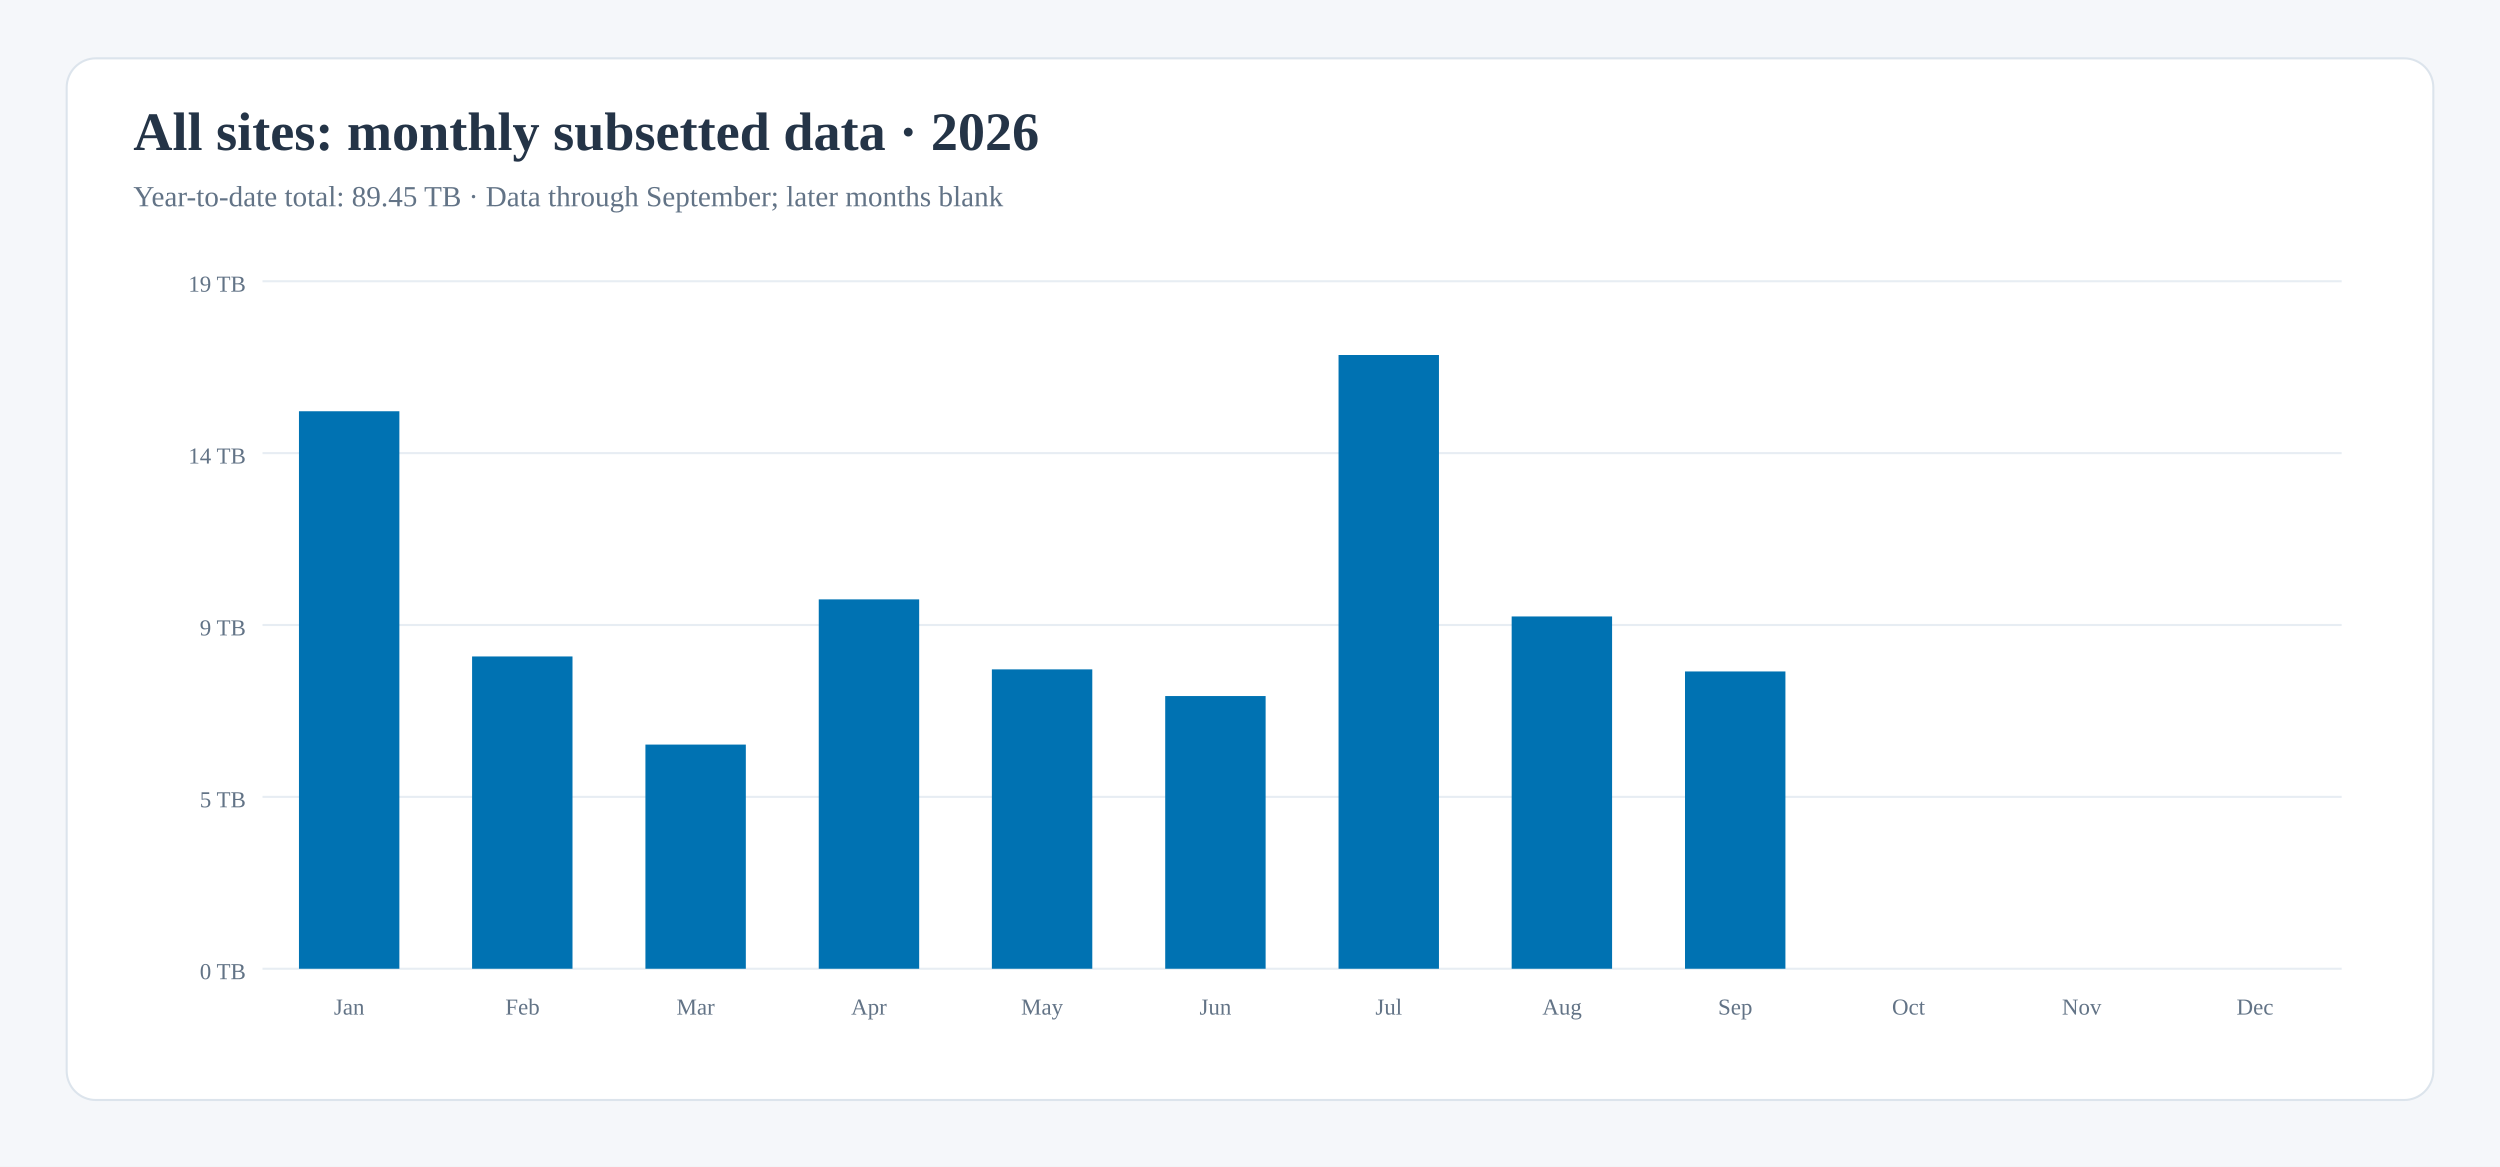
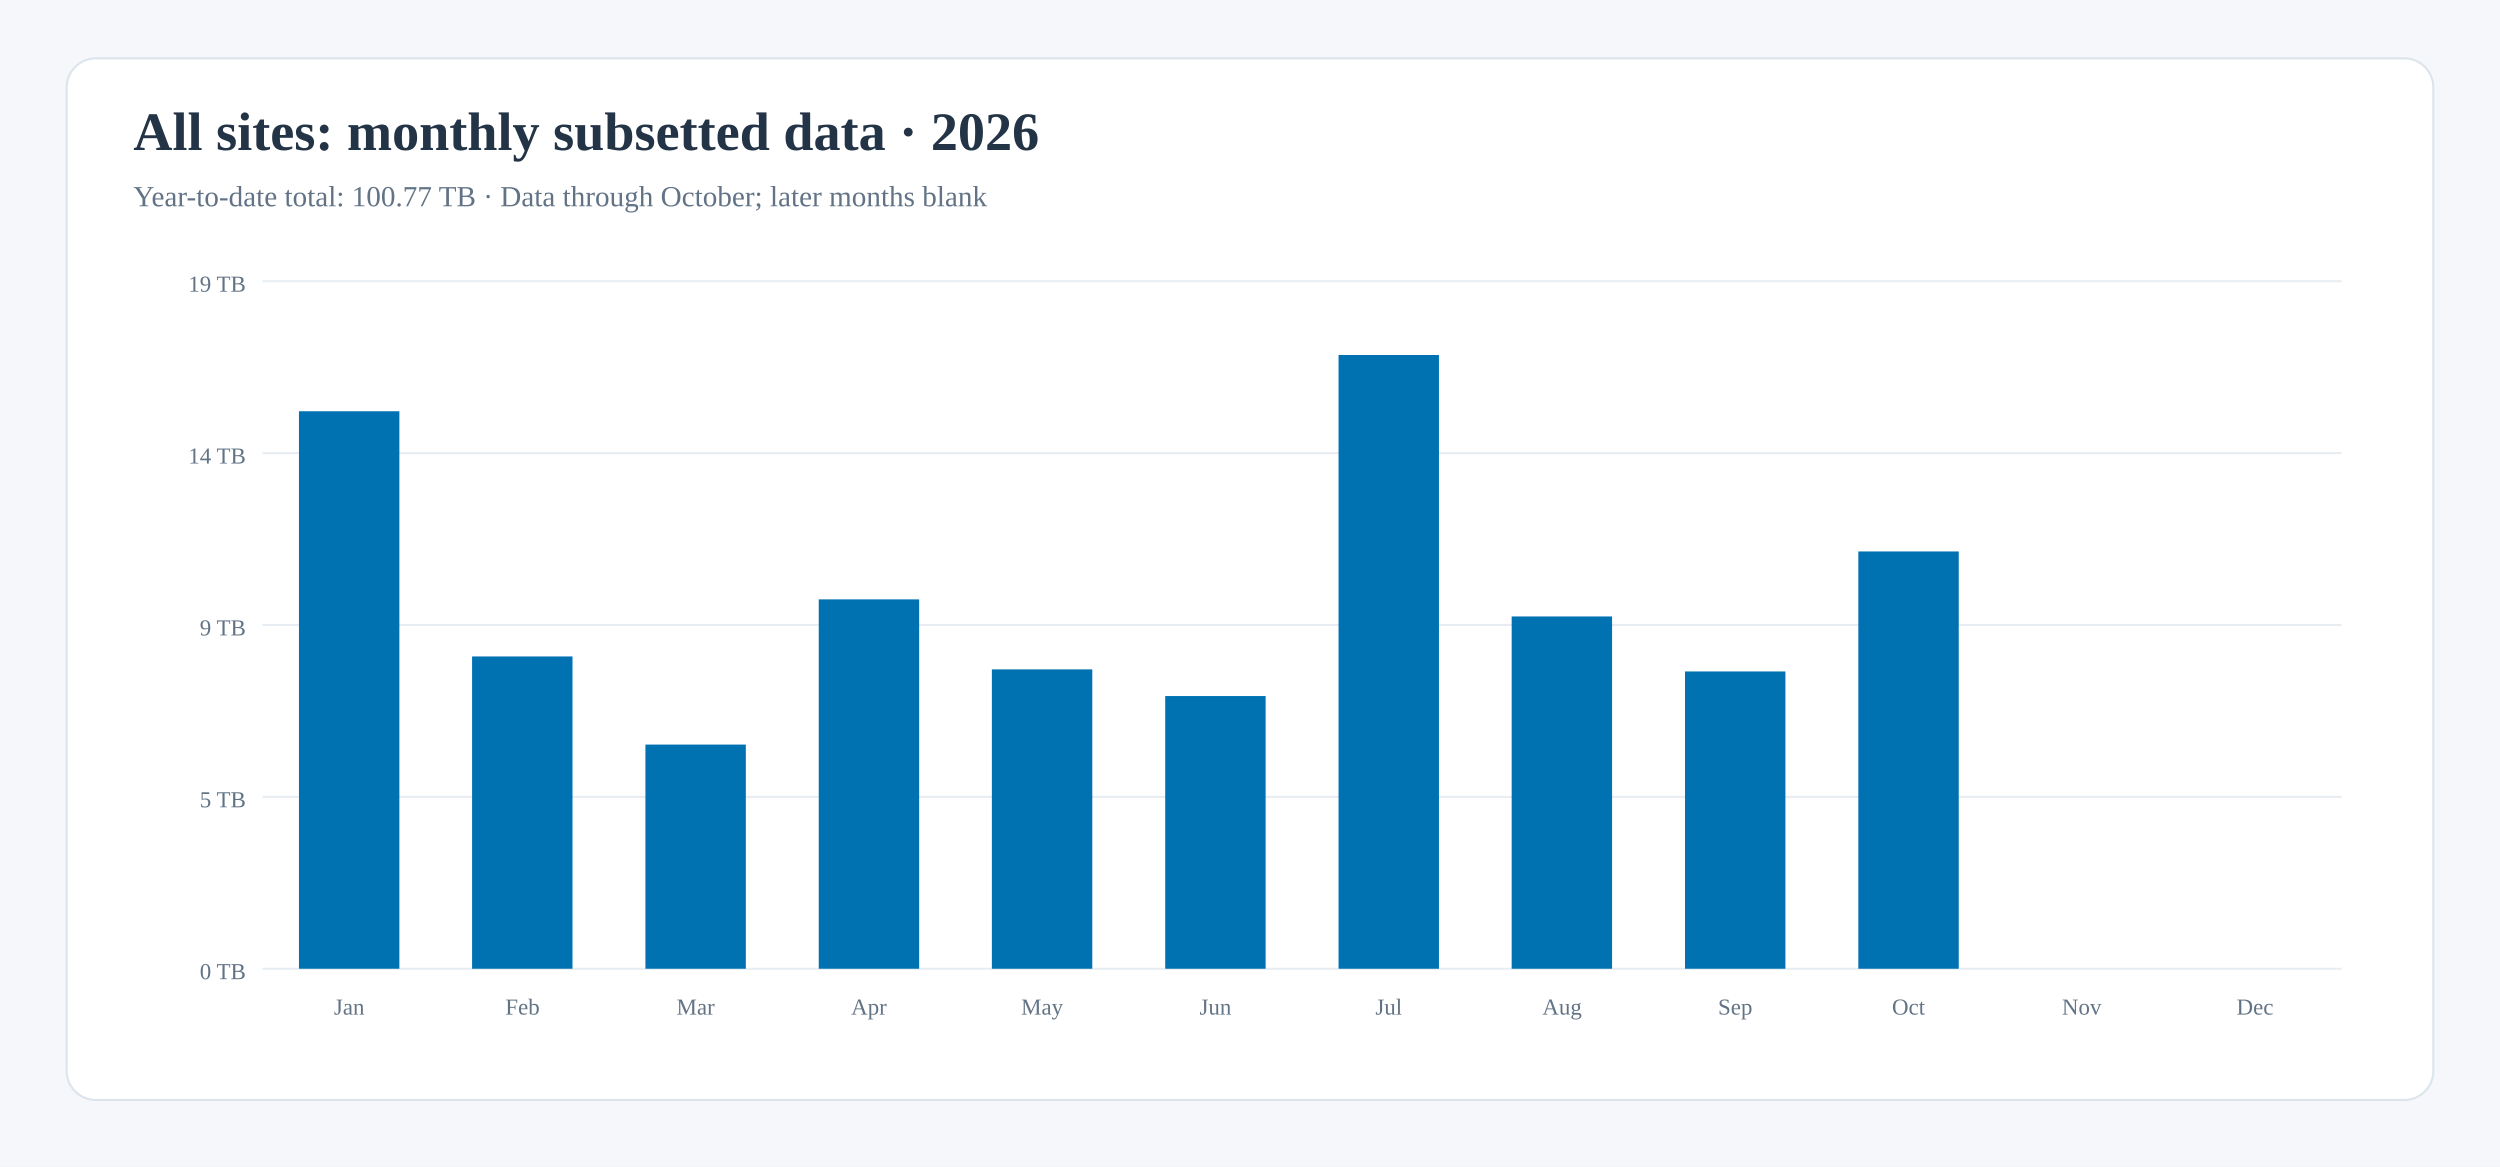
<svg xmlns="http://www.w3.org/2000/svg" width="1200" height="560" viewBox="0 0 1200 560">
  <rect width="100%" height="100%" fill="#f5f7fa" />
  <rect x="32" y="28" width="1136" height="500" rx="14" fill="#fff" stroke="#dce4ec" />
  <text x="64.0" y="72.0" font-size="26" text-anchor="start" fill="#243447" font-weight="700">All sites: monthly subsetted data · 2026</text>
-   <text x="64.0" y="99.0" font-size="14" text-anchor="start" fill="#627386" font-weight="400">Year-to-date total: 89.45 TB · Data through September; later months blank</text>
+   <text x="64.0" y="99.0" font-size="14" text-anchor="start" fill="#627386" font-weight="400">Year-to-date total: 100.77 TB · Data through October; later months blank</text>
  <line x1="126" y1="465.0" x2="1124" y2="465.0" stroke="#e7edf3" />
  <text x="118.0" y="470.0" font-size="11" text-anchor="end" fill="#627386" font-weight="400">0 TB</text>
  <line x1="126" y1="382.5" x2="1124" y2="382.5" stroke="#e7edf3" />
  <text x="118.0" y="387.5" font-size="11" text-anchor="end" fill="#627386" font-weight="400">5 TB</text>
  <line x1="126" y1="300.0" x2="1124" y2="300.0" stroke="#e7edf3" />
  <text x="118.0" y="305.0" font-size="11" text-anchor="end" fill="#627386" font-weight="400">9 TB</text>
  <line x1="126" y1="217.5" x2="1124" y2="217.5" stroke="#e7edf3" />
  <text x="118.0" y="222.5" font-size="11" text-anchor="end" fill="#627386" font-weight="400">14 TB</text>
  <line x1="126" y1="135.0" x2="1124" y2="135.0" stroke="#e7edf3" />
  <text x="118.0" y="140.0" font-size="11" text-anchor="end" fill="#627386" font-weight="400">19 TB</text>
  <text x="167.6" y="487.0" font-size="11" text-anchor="middle" fill="#627386" font-weight="400">Jan</text>
  <text x="250.8" y="487.0" font-size="11" text-anchor="middle" fill="#627386" font-weight="400">Feb</text>
  <text x="333.9" y="487.0" font-size="11" text-anchor="middle" fill="#627386" font-weight="400">Mar</text>
  <text x="417.1" y="487.0" font-size="11" text-anchor="middle" fill="#627386" font-weight="400">Apr</text>
  <text x="500.2" y="487.0" font-size="11" text-anchor="middle" fill="#627386" font-weight="400">May</text>
  <text x="583.4" y="487.0" font-size="11" text-anchor="middle" fill="#627386" font-weight="400">Jun</text>
  <text x="666.6" y="487.0" font-size="11" text-anchor="middle" fill="#627386" font-weight="400">Jul</text>
  <text x="749.8" y="487.0" font-size="11" text-anchor="middle" fill="#627386" font-weight="400">Aug</text>
  <text x="832.9" y="487.0" font-size="11" text-anchor="middle" fill="#627386" font-weight="400">Sep</text>
  <text x="916.1" y="487.0" font-size="11" text-anchor="middle" fill="#627386" font-weight="400">Oct</text>
  <text x="999.2" y="487.0" font-size="11" text-anchor="middle" fill="#627386" font-weight="400">Nov</text>
  <text x="1082.4" y="487.0" font-size="11" text-anchor="middle" fill="#627386" font-weight="400">Dec</text>
  <rect x="143.5" y="197.4" width="48.2" height="267.6" fill="#0072B2" />
  <rect x="226.6" y="315.1" width="48.2" height="149.9" fill="#0072B2" />
  <rect x="309.8" y="357.4" width="48.2" height="107.6" fill="#0072B2" />
  <rect x="393.0" y="287.7" width="48.2" height="177.3" fill="#0072B2" />
  <rect x="476.1" y="321.3" width="48.2" height="143.7" fill="#0072B2" />
  <rect x="559.3" y="334.1" width="48.2" height="130.9" fill="#0072B2" />
  <rect x="642.5" y="170.4" width="48.2" height="294.6" fill="#0072B2" />
  <rect x="725.6" y="295.9" width="48.2" height="169.1" fill="#0072B2" />
  <rect x="808.8" y="322.3" width="48.2" height="142.7" fill="#0072B2" />
+   <rect x="892.0" y="264.7" width="48.2" height="200.3" fill="#0072B2" />
</svg>
